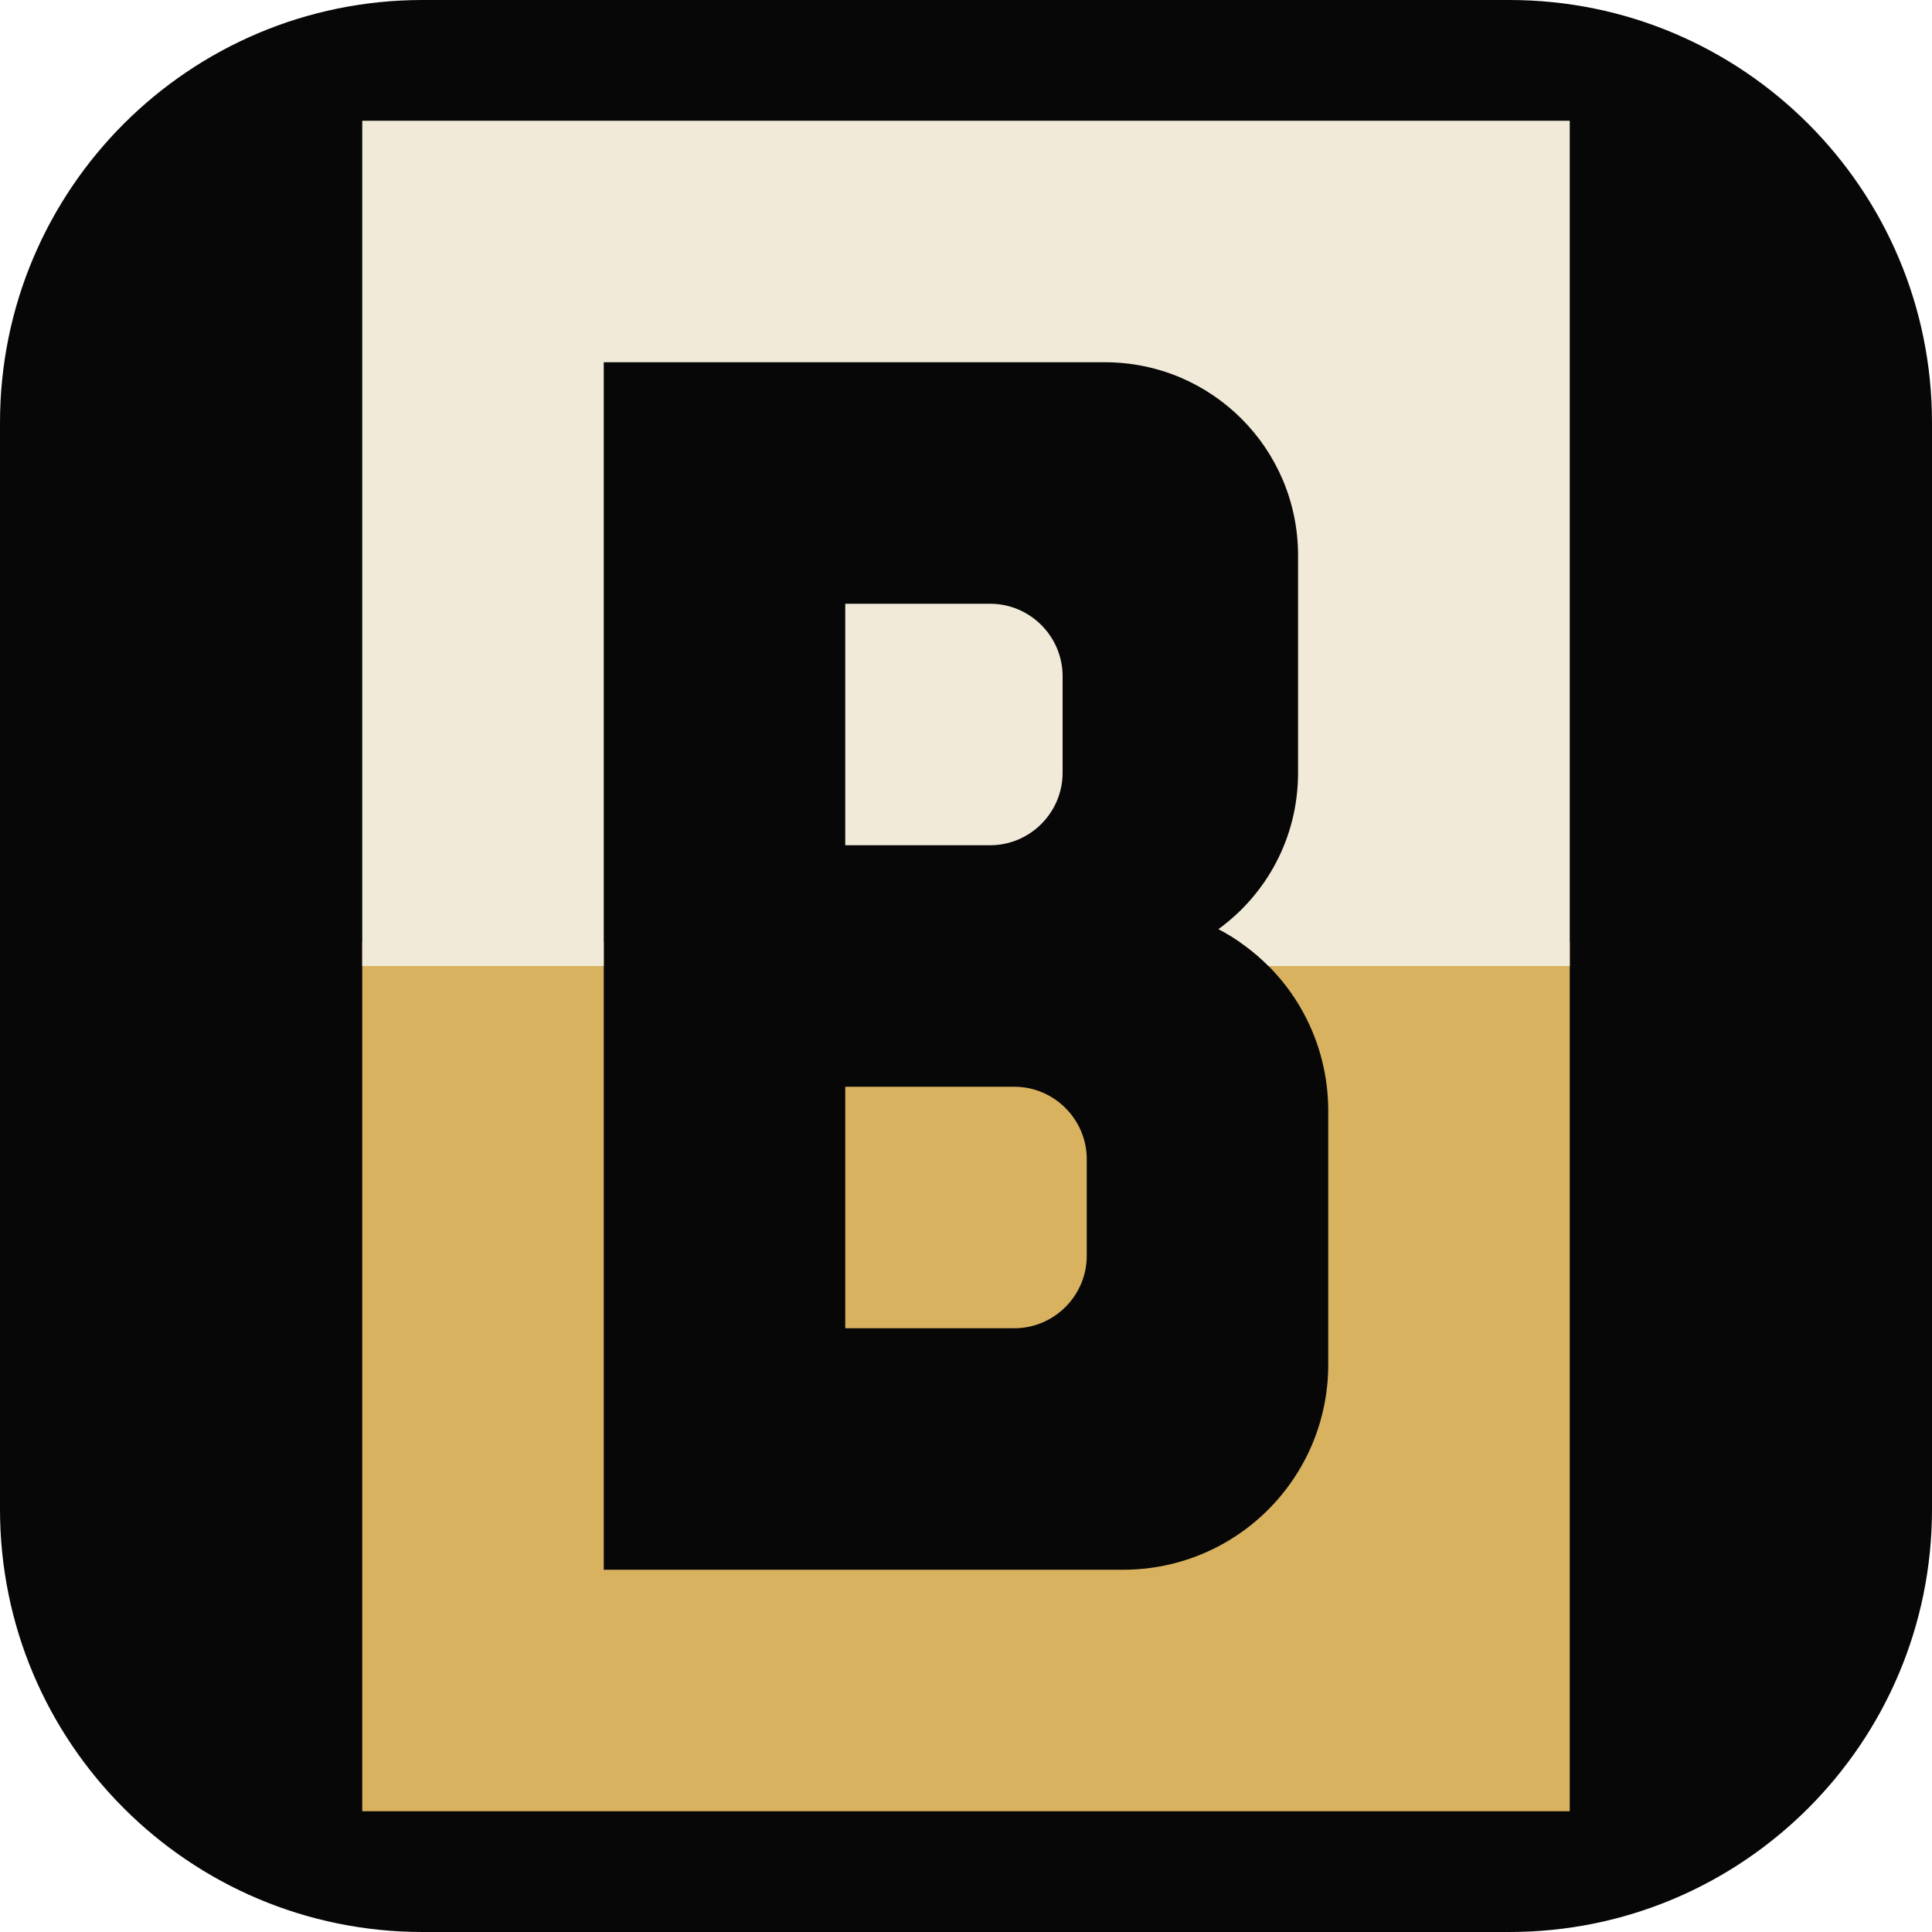
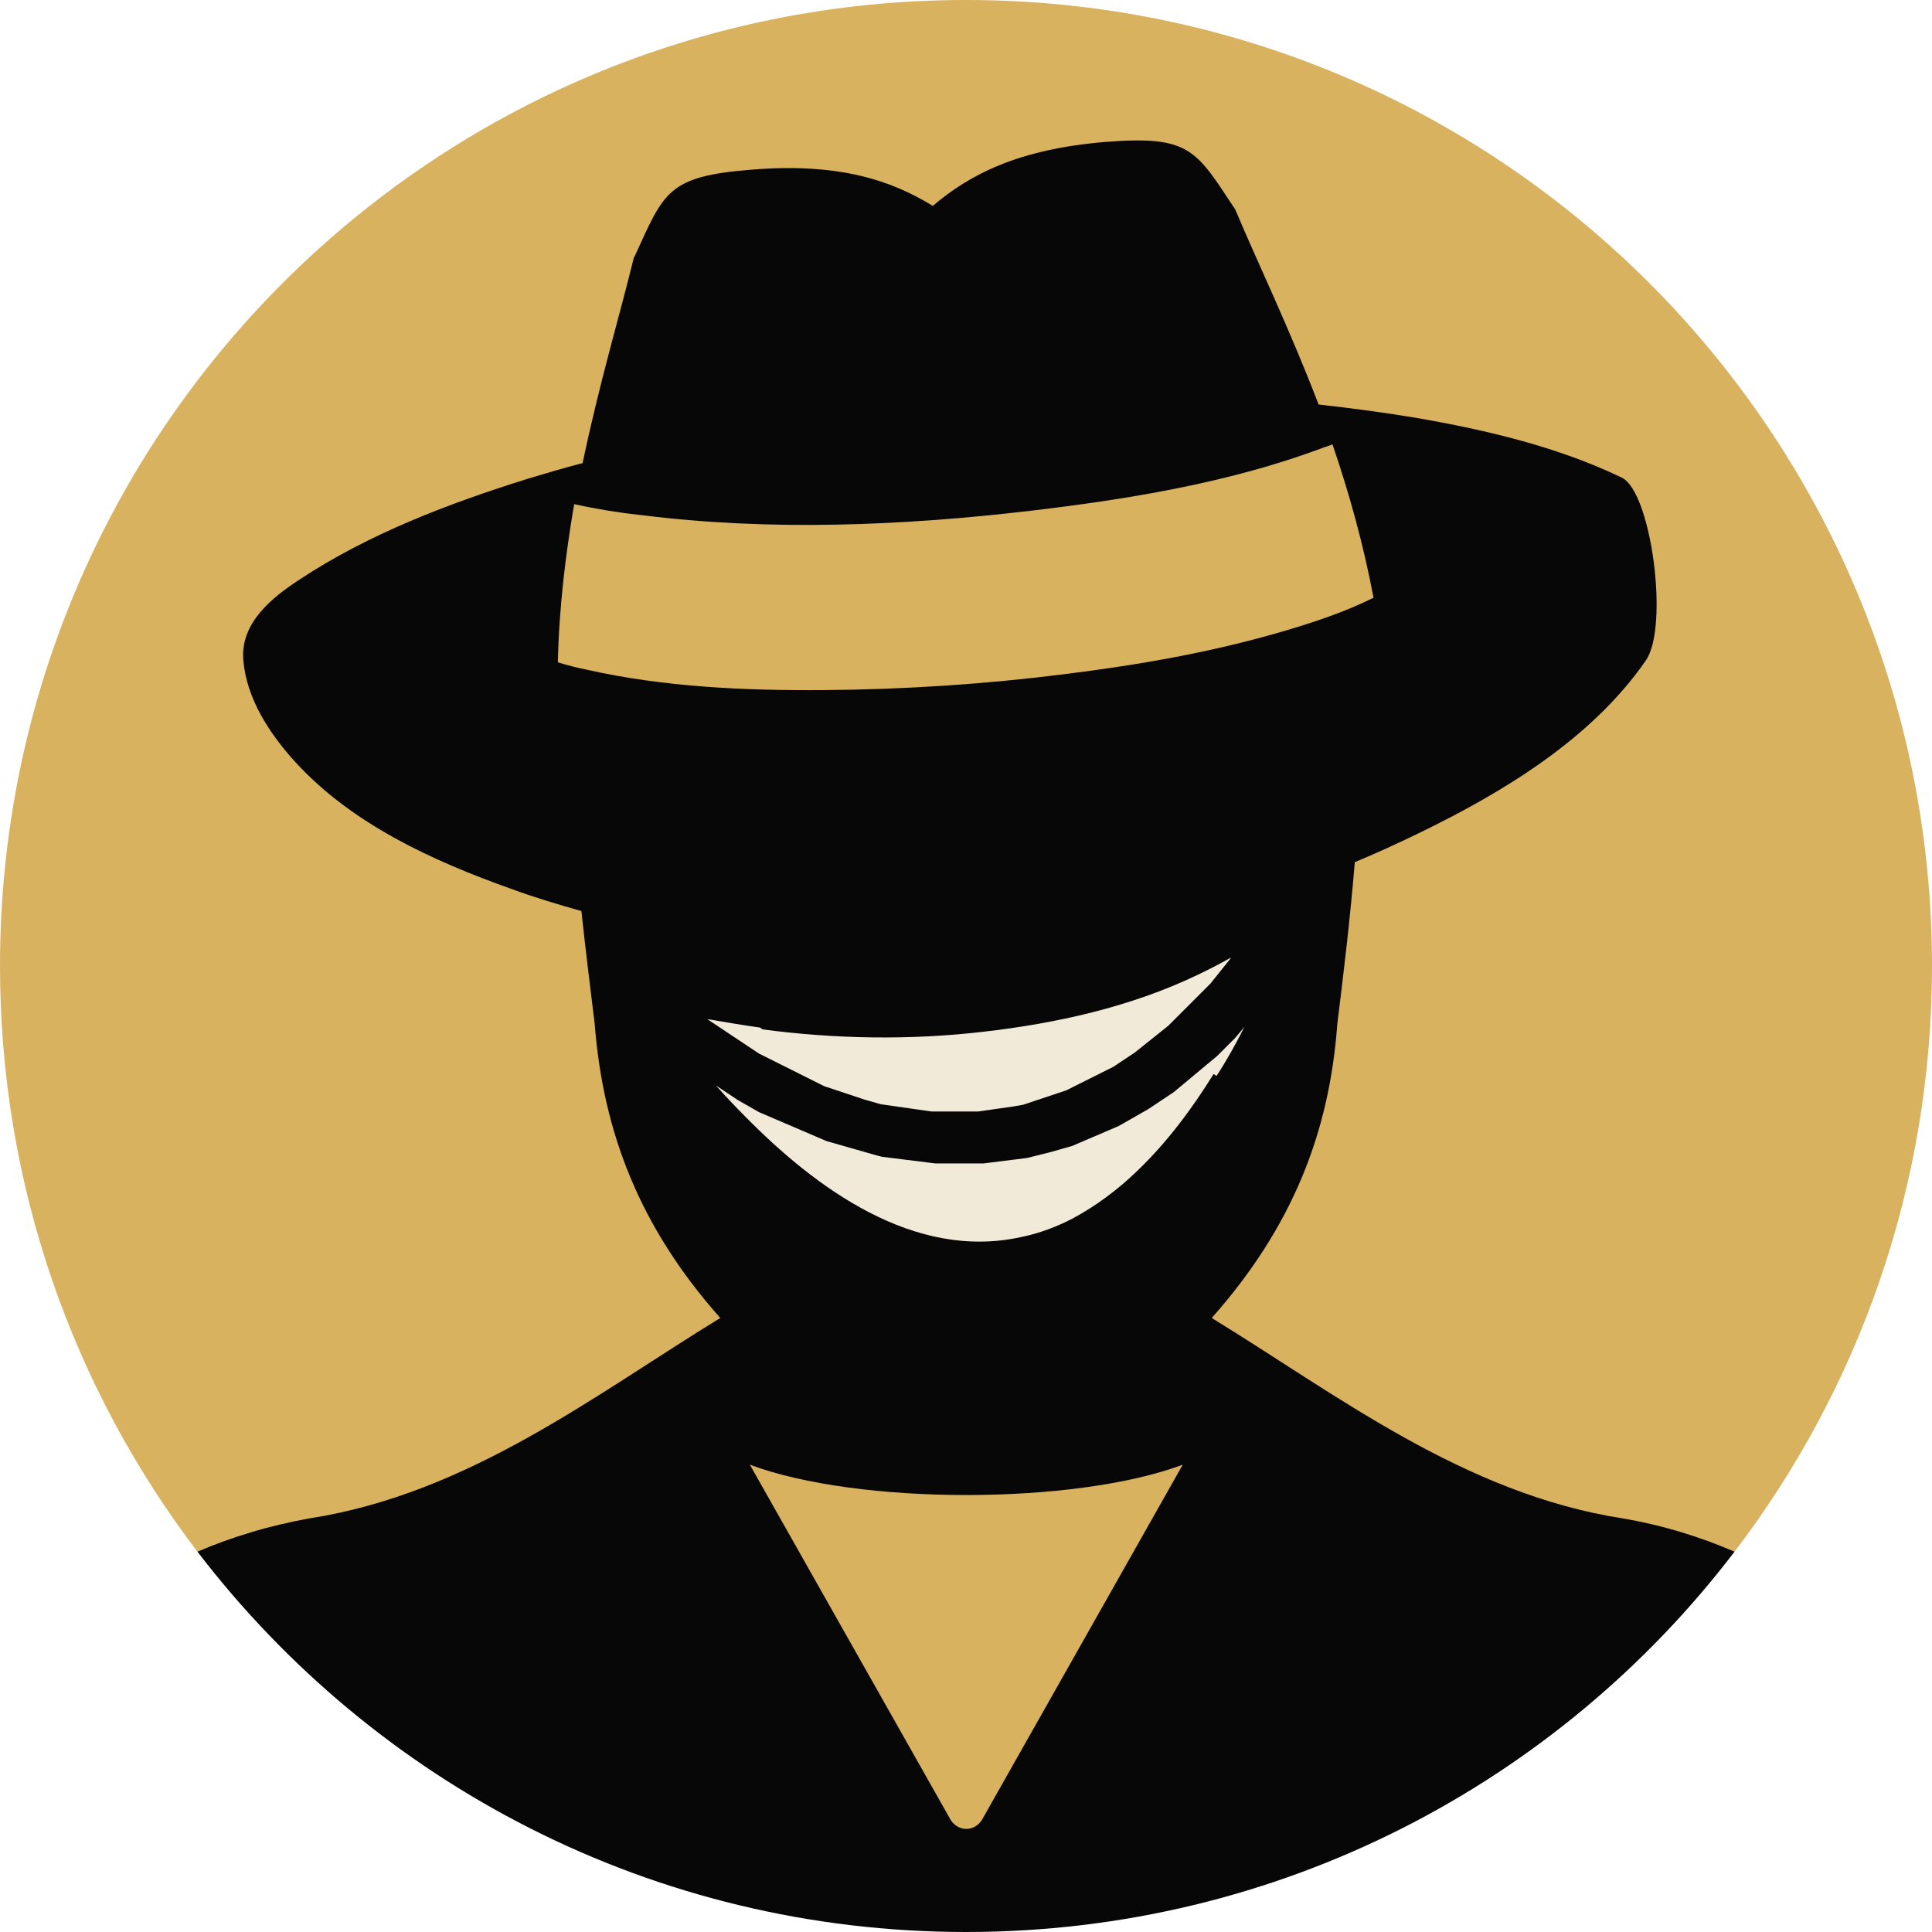
<svg xmlns="http://www.w3.org/2000/svg" viewBox="0 0 32 32" width="32" height="32" role="img" aria-label="Blackout Syndicate">
-   <rect width="32" height="32" rx="7" fill="#070708" />
-   <path fill="#d9b25f" d="M6,30v-14.4l4,0v10.4h8.6c1.88,0 3.4,-1.52 3.4,-3.4v-4.2c0,-1.16 -0.58,-2.19 -1.47,-2.8l5.47,0v14.4zM16.8,18c0.66,0 1.2,0.54 1.2,1.2v1.6c0,0.66 -0.54,1.2 -1.2,1.2h-2.8v-4z" />
-   <path fill="#f2ead8" d="M6,2h20v14l-4.99,0c-0.24,-0.24 -0.52,-0.45 -0.83,-0.61c0.8,-0.58 1.32,-1.52 1.32,-2.59v-3.6c0,-1.77 -1.43,-3.2 -3.2,-3.2h-8.3l0,10h-4zM16.4,10c0.66,0 1.2,0.54 1.2,1.2v1.6c0,0.66 -0.54,1.2 -1.2,1.2h-2.4v-4z" />
+   <path fill="#d9b25f" d="M0,16c0,-8.84 7.16,-16 16,-16c8.84,0 16,7.16 16,16c0,3.65 -1.22,7.01 -3.27,9.7c-0.31,-0.13 -0.63,-0.25 -0.95,-0.34c-2.76,3.46 -7.01,5.68 -11.78,5.68c-4.77,0 -9.02,-2.22 -11.78,-5.68c-0.33,0.09 -0.64,0.21 -0.95,0.34c-2.05,-2.69 -3.27,-6.05 -3.27,-9.7z" />
+   <path fill="#070708" d="M10.51,4.25c0.49,-1.07 0.54,-1.33 1.94,-1.44c1.47,-0.12 2.33,0.19 3,0.6c0.6,-0.51 1.4,-0.94 2.87,-1.06c1.4,-0.11 1.49,0.14 2.14,1.12c0.36,0.86 0.89,1.95 1.38,3.23c0.54,0.06 1.07,0.13 1.61,0.22c1.16,0.2 2.35,0.48 3.41,0.99c0.49,0.23 0.79,2.47 0.4,3.03c-0.9,1.3 -2.36,2.18 -3.76,2.86c-0.35,0.17 -0.7,0.33 -1.06,0.48c-0.08,0.97 -0.19,1.87 -0.29,2.68c-0.13,1.79 -0.74,3.36 -2.08,4.87c2.06,1.26 4.17,2.91 6.81,3.32c0.65,0.11 1.27,0.3 1.85,0.55c-2.92,3.83 -7.54,6.3 -12.73,6.3c-5.19,0 -9.8,-2.47 -12.73,-6.3c0.58,-0.25 1.19,-0.43 1.85,-0.55c2.65,-0.41 4.75,-2.06 6.81,-3.32c-1.34,-1.51 -1.94,-3.08 -2.08,-4.87c-0.07,-0.58 -0.15,-1.21 -0.22,-1.87c-0.39,-0.11 -0.79,-0.23 -1.17,-0.37c-1.29,-0.46 -2.63,-1.07 -3.57,-2.1c-0.42,-0.46 -0.81,-1.05 -0.86,-1.69c-0.05,-0.61 0.47,-1.03 0.93,-1.33c1.15,-0.76 2.47,-1.26 3.78,-1.67c0.3,-0.09 0.6,-0.18 0.91,-0.26c0.28,-1.34 0.63,-2.5 0.85,-3.41z" />
+   <path fill="#d9b25f" d="M10.61,8.53c2.13,0.27 4.33,0.18 6.46,-0.07c1.61,-0.19 3.26,-0.46 4.78,-1.02c0.07,-0.03 0.15,-0.05 0.22,-0.08c0.27,0.79 0.51,1.64 0.68,2.54c-0.48,0.24 -1,0.41 -1.51,0.56c-1.16,0.34 -2.36,0.55 -3.56,0.7c-1.33,0.17 -2.68,0.26 -4.03,0.27c-1.31,0.01 -2.66,-0.05 -3.94,-0.34c-0.15,-0.03 -0.31,-0.07 -0.47,-0.12c0.02,-0.92 0.13,-1.8 0.27,-2.62c0.36,0.08 0.73,0.14 1.09,0.18zM12.42,24.26c1.79,0.67 5.38,0.67 7.17,0l-3.33,5.89c-0.13,0.19 -0.38,0.19 -0.51,0z" />
+   <path fill="#f2ead8" d="M12.63,17.05c1.21,0.16 2.44,0.18 3.65,0.04c1.22,-0.14 2.44,-0.41 3.55,-0.94c0.19,-0.09 0.38,-0.19 0.56,-0.29l-0.02,0.03l-0.04,0.05l-0.04,0.05l-0.04,0.05l-0.04,0.05l-0.04,0.05l-0.04,0.05l-0.04,0.05l-0.04,0.05l-0.05,0.05l-0.05,0.05l-0.05,0.05l-0.05,0.05l-0.05,0.05l-0.05,0.05l-0.05,0.05l-0.05,0.05l-0.05,0.05l-0.05,0.05l-0.05,0.05l-0.05,0.05l-0.05,0.05l-0.05,0.05l-0.05,0.04l-0.05,0.04l-0.05,0.04l-0.05,0.04l-0.05,0.04l-0.05,0.04l-0.05,0.04l-0.05,0.04l-0.05,0.04l-0.05,0.04l-0.05,0.04l-0.06,0.04l-0.06,0.04l-0.06,0.04l-0.06,0.04l-0.06,0.04l-0.06,0.04l-0.06,0.03l-0.06,0.03l-0.06,0.03l-0.06,0.03l-0.06,0.03l-0.06,0.03l-0.06,0.03l-0.06,0.03l-0.06,0.03l-0.06,0.03l-0.06,0.03l-0.06,0.03l-0.06,0.03l-0.06,0.02l-0.06,0.02l-0.06,0.02l-0.06,0.02l-0.06,0.02l-0.06,0.02l-0.06,0.02l-0.06,0.02l-0.06,0.02l-0.06,0.02l-0.06,0.02l-0.06,0.02l-0.06,0.01l-0.06,0.01l-0.06,0.01l-0.07,0.01l-0.07,0.01l-0.07,0.01l-0.07,0.01l-0.07,0.01l-0.07,0.01l-0.07,0.01l-0.07,0.01l-0.07,0l-0.07,0l-0.07,0l-0.07,0l-0.07,0l-0.07,0l-0.07,0l-0.07,0l-0.07,0l-0.07,0l-0.07,0l-0.07,-0.01l-0.07,-0.01l-0.07,-0.01l-0.07,-0.01l-0.07,-0.01l-0.07,-0.01l-0.07,-0.01l-0.07,-0.01l-0.07,-0.01l-0.07,-0.01l-0.07,-0.01l-0.07,-0.01l-0.07,-0.02l-0.07,-0.02l-0.07,-0.02l-0.07,-0.02l-0.06,-0.02l-0.06,-0.02l-0.06,-0.02l-0.06,-0.02l-0.06,-0.02l-0.06,-0.02l-0.06,-0.02l-0.06,-0.02l-0.06,-0.02l-0.06,-0.02l-0.06,-0.02l-0.06,-0.03l-0.06,-0.03l-0.06,-0.03l-0.06,-0.03l-0.06,-0.03l-0.06,-0.03l-0.06,-0.03l-0.06,-0.03l-0.06,-0.03l-0.06,-0.03l-0.06,-0.03l-0.06,-0.03l-0.06,-0.03l-0.06,-0.03l-0.06,-0.03l-0.06,-0.03l-0.06,-0.03l-0.06,-0.03l-0.06,-0.04l-0.06,-0.04l-0.06,-0.04l-0.06,-0.04l-0.06,-0.04l-0.06,-0.04l-0.06,-0.04l-0.06,-0.04l-0.06,-0.04l-0.06,-0.04l-0.06,-0.04l-0.06,-0.04l-0.06,-0.04l-0.06,-0.04l-0.01,-0.01c0.29,0.05 0.58,0.1 0.87,0.14zM20.1,17.79c-0.36,0.58 -0.77,1.13 -1.26,1.6c-0.32,0.31 -0.68,0.58 -1.07,0.79c-0.27,0.14 -0.56,0.25 -0.86,0.31c-1.77,0.39 -3.4,-0.81 -4.57,-2c-0.17,-0.17 -0.33,-0.34 -0.48,-0.51l0.06,0.04l0.06,0.04l0.06,0.04l0.06,0.04l0.06,0.04l0.06,0.04l0.07,0.04l0.07,0.04l0.07,0.04l0.07,0.04l0.07,0.04l0.07,0.03l0.07,0.03l0.07,0.03l0.07,0.03l0.07,0.03l0.07,0.03l0.07,0.03l0.07,0.03l0.07,0.03l0.07,0.03l0.07,0.03l0.07,0.03l0.07,0.03l0.07,0.03l0.07,0.03l0.07,0.03l0.07,0.02l0.07,0.02l0.07,0.02l0.07,0.02l0.07,0.02l0.07,0.02l0.07,0.02l0.07,0.02l0.07,0.02l0.07,0.02l0.07,0.02l0.07,0.02l0.08,0.02l0.08,0.01l0.08,0.01l0.08,0.01l0.08,0.01l0.08,0.01l0.08,0.01l0.08,0.01l0.08,0.01l0.08,0.01l0.08,0.01l0.08,0.01l0.08,0l0.08,0l0.08,0l0.08,0l0.08,0l0.08,0l0.08,0l0.08,0l0.08,0l0.08,0l0.08,-0.01l0.08,-0.01l0.08,-0.01l0.08,-0.01l0.08,-0.01l0.08,-0.01l0.08,-0.01l0.08,-0.01l0.08,-0.01l0.08,-0.02l0.08,-0.02l0.08,-0.02l0.08,-0.02l0.08,-0.02l0.07,-0.02l0.07,-0.02l0.07,-0.02l0.07,-0.02l0.07,-0.02l0.07,-0.03l0.07,-0.03l0.07,-0.03l0.07,-0.03l0.07,-0.03l0.07,-0.03l0.07,-0.03l0.07,-0.03l0.07,-0.03l0.07,-0.03l0.07,-0.03l0.07,-0.04l0.07,-0.04l0.07,-0.04l0.07,-0.04l0.07,-0.04l0.07,-0.04l0.07,-0.04l0.06,-0.04l0.06,-0.04l0.06,-0.04l0.06,-0.04l0.06,-0.04l0.06,-0.04l0.06,-0.04l0.06,-0.05l0.06,-0.05l0.06,-0.05l0.06,-0.05l0.06,-0.05l0.06,-0.05l0.06,-0.05l0.06,-0.05l0.06,-0.05l0.06,-0.05l0.06,-0.05l0.06,-0.05l0.05,-0.05l0.05,-0.05l0.05,-0.05l0.05,-0.05l0.05,-0.05l0.05,-0.05l0.05,-0.06l0.05,-0.06l0.05,-0.06c-0.14,0.28 -0.29,0.55 -0.46,0.81z" />
</svg>
